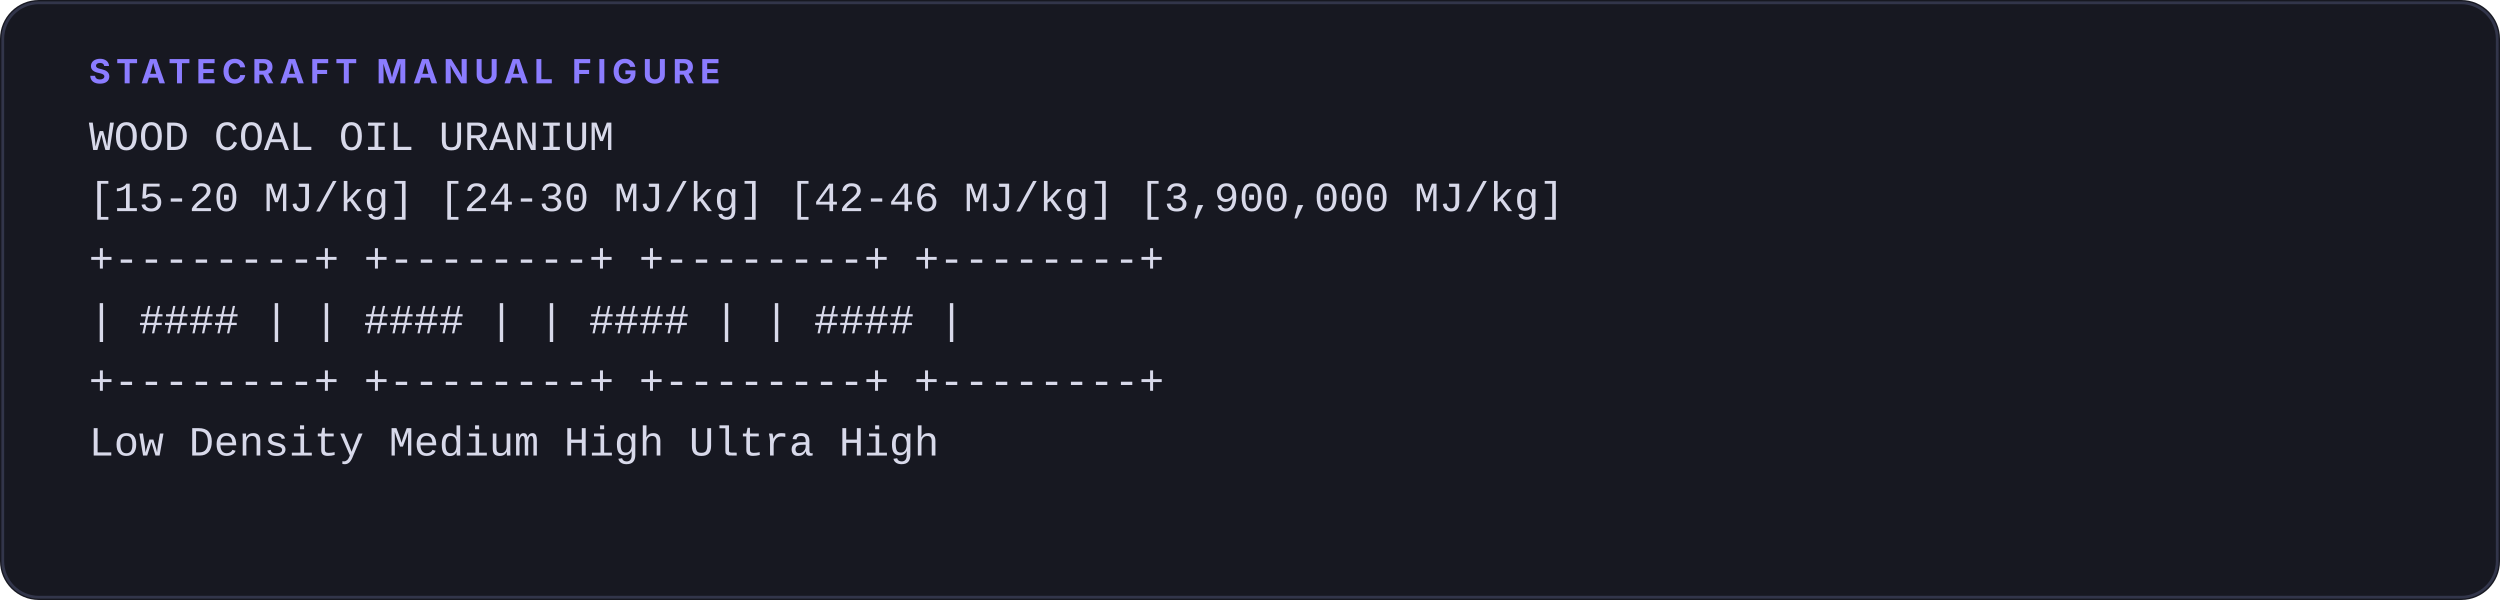
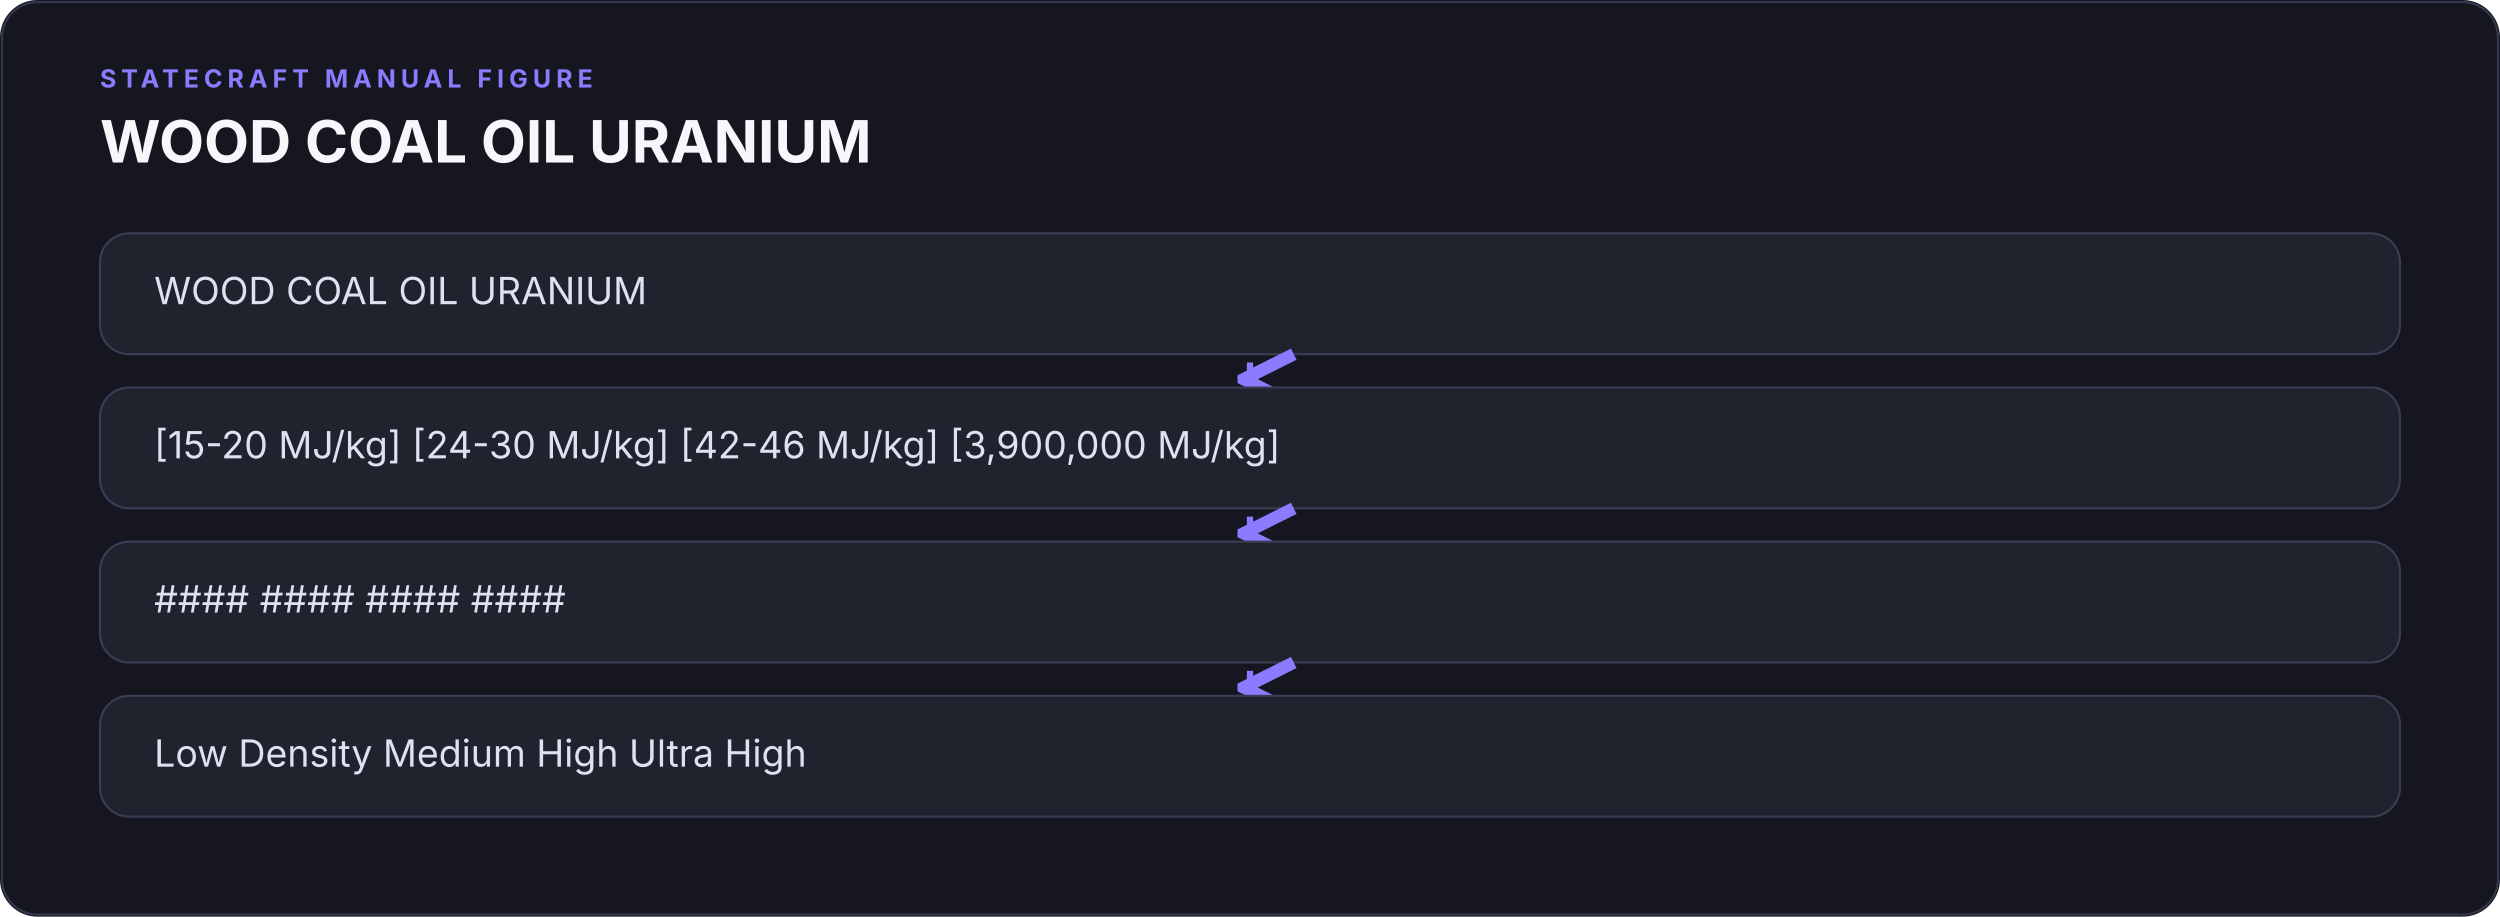
- <svg xmlns="http://www.w3.org/2000/svg" width="900" height="216" viewBox="0 0 900 216" role="img" aria-labelledby="title desc">
-   <rect width="900" height="216" rx="14" fill="#171821" />
-   <rect x="1" y="1" width="898" height="214" rx="13" fill="none" stroke="#32354a" />
-   <text x="32" y="30" class="label">STATECRAFT MANUAL FIGURE</text>
-   <text x="32" y="54" class="line">       WOOD           COAL            OIL            URANIUM</text>
-   <text x="32" y="76" class="line">    [15-20 MJ/kg]  [24-30 MJ/kg]  [42-46 MJ/kg]  [3,900,000 MJ/kg]</text>
-   <text x="32" y="98" class="line">    +--------+     +--------+     +--------+     +--------+</text>
-   <text x="32" y="120" class="line">    |  ####  |     |  ####  |     |  ####  |     |  ####  |</text>
-   <text x="32" y="142" class="line">    +--------+     +--------+     +--------+     +--------+</text>
-   <text x="32" y="164" class="line">      Low Density    Medium         High           Ultra High</text>
-   <style>.label{font:700 12px ui-sans-serif,system-ui,-apple-system,BlinkMacSystemFont,'Segoe UI',sans-serif;letter-spacing:2px;fill:#8b7cff}.line{font:15px ui-monospace,SFMono-Regular,Menlo,Consolas,'Liberation Mono',monospace;fill:#d8d9ea}</style>
+ <svg xmlns="http://www.w3.org/2000/svg" width="1200" height="440" viewBox="0 0 1200 440" role="img" aria-labelledby="title desc">
+   <rect width="1200" height="440" rx="18" fill="#151620" />
+   <rect x="1" y="1" width="1198" height="438" rx="17" fill="none" stroke="#34384f" />
+   <text x="48" y="42" class="eyebrow">STATECRAFT MANUAL FIGURE</text>
+   <text x="48" y="78" class="heading">WOOD COAL OIL URANIUM</text>
+   <rect x="48" y="112" width="1104" height="58" rx="14" class="card" />
+   <text x="74" y="146" class="body">WOOD COAL OIL URANIUM</text>
+   <path d="M600 174 v8" class="arrow" />
+   <rect x="48" y="186" width="1104" height="58" rx="14" class="card" />
+   <text x="74" y="220" class="body">[15-20 MJ/kg] [24-30 MJ/kg] [42-46 MJ/kg] [3,900,000 MJ/kg]</text>
+   <path d="M600 248 v8" class="arrow" />
+   <rect x="48" y="260" width="1104" height="58" rx="14" class="card" />
+   <text x="74" y="294" class="body">#### #### #### ####</text>
+   <path d="M600 322 v8" class="arrow" />
+   <rect x="48" y="334" width="1104" height="58" rx="14" class="card" />
+   <text x="74" y="368" class="body">Low Density Medium High Ultra High</text>
+   <style>
+     .eyebrow{font:700 12px ui-sans-serif,system-ui,-apple-system,BlinkMacSystemFont,'Segoe UI',sans-serif;letter-spacing:2.4px;fill:#8b7cff}.heading{font:700 28px ui-sans-serif,system-ui,-apple-system,BlinkMacSystemFont,'Segoe UI',sans-serif;fill:#f6f6fb}.card{fill:#20222e;stroke:#3a3e55}.body{font:18px ui-sans-serif,system-ui,-apple-system,BlinkMacSystemFont,'Segoe UI',sans-serif;fill:#dfe1f1}.arrow{stroke:#8b7cff;stroke-width:3;marker-end:url(#arrow)}
+   </style>
+   <defs>
+     <marker id="arrow" markerWidth="10" markerHeight="10" refX="5" refY="8" orient="auto">
+       <path d="M1,1 L5,9 L9,1" fill="none" stroke="#8b7cff" stroke-width="2" />
+     </marker>
+   </defs>
</svg>
